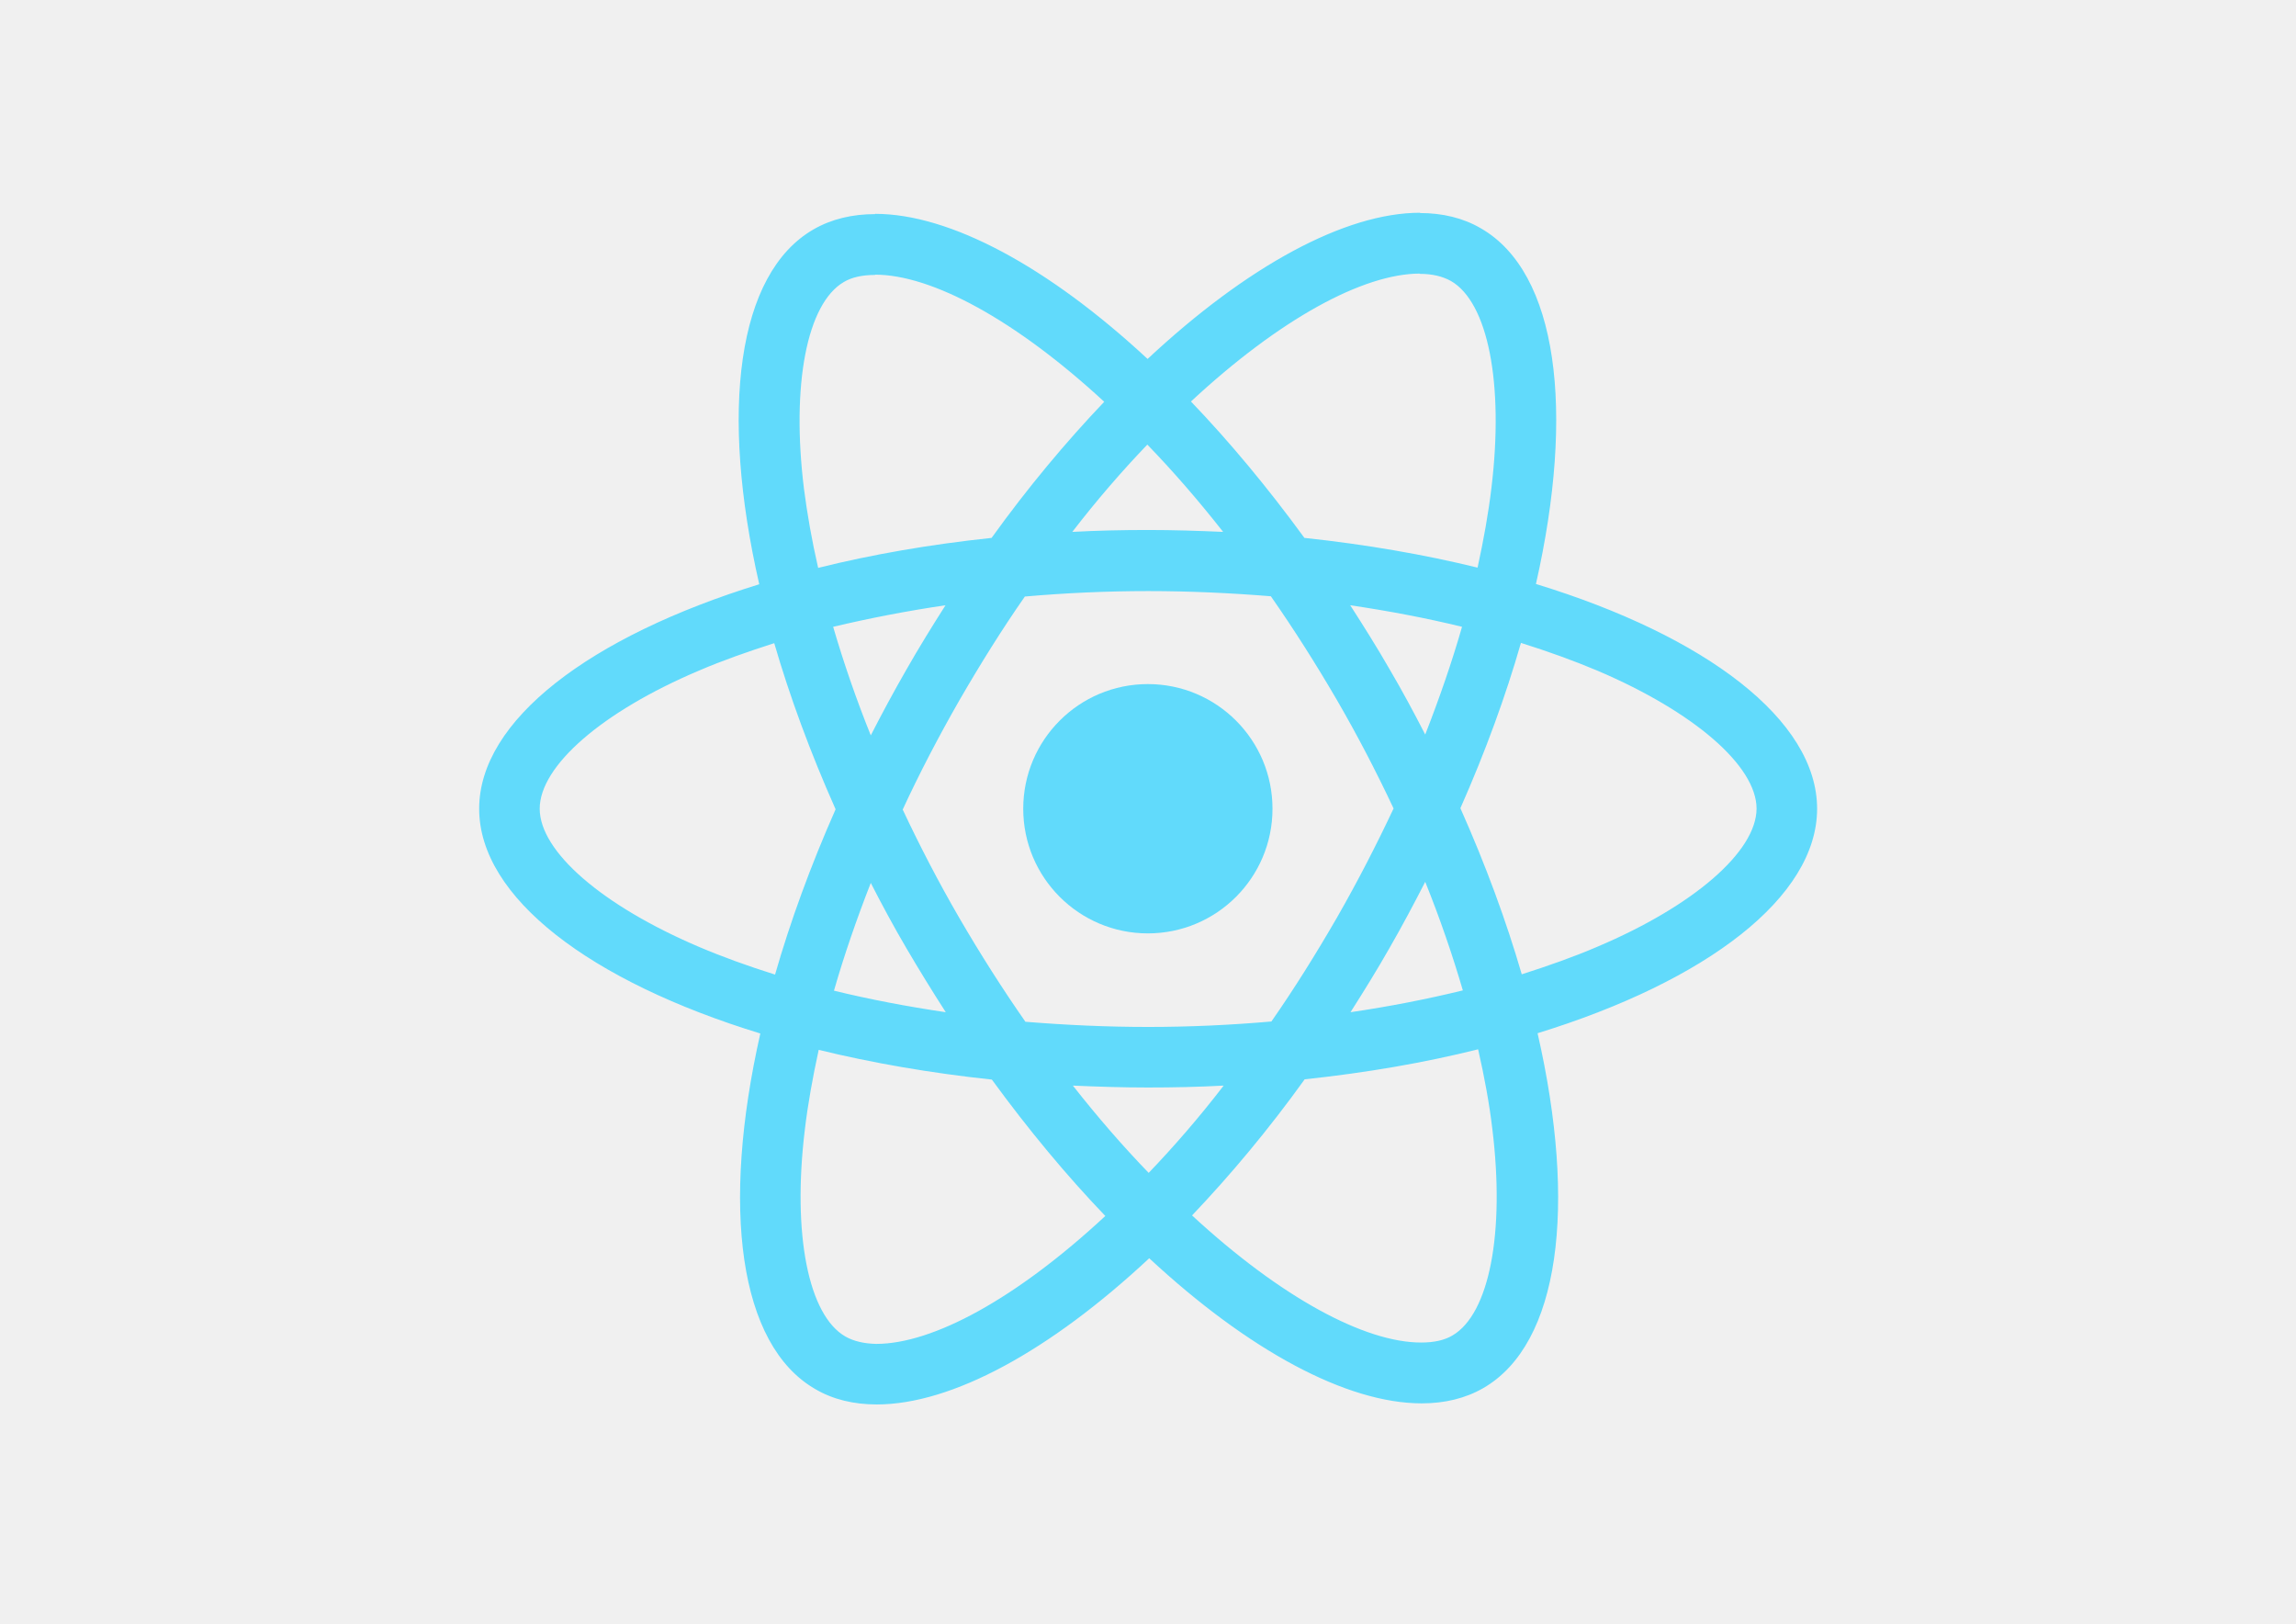
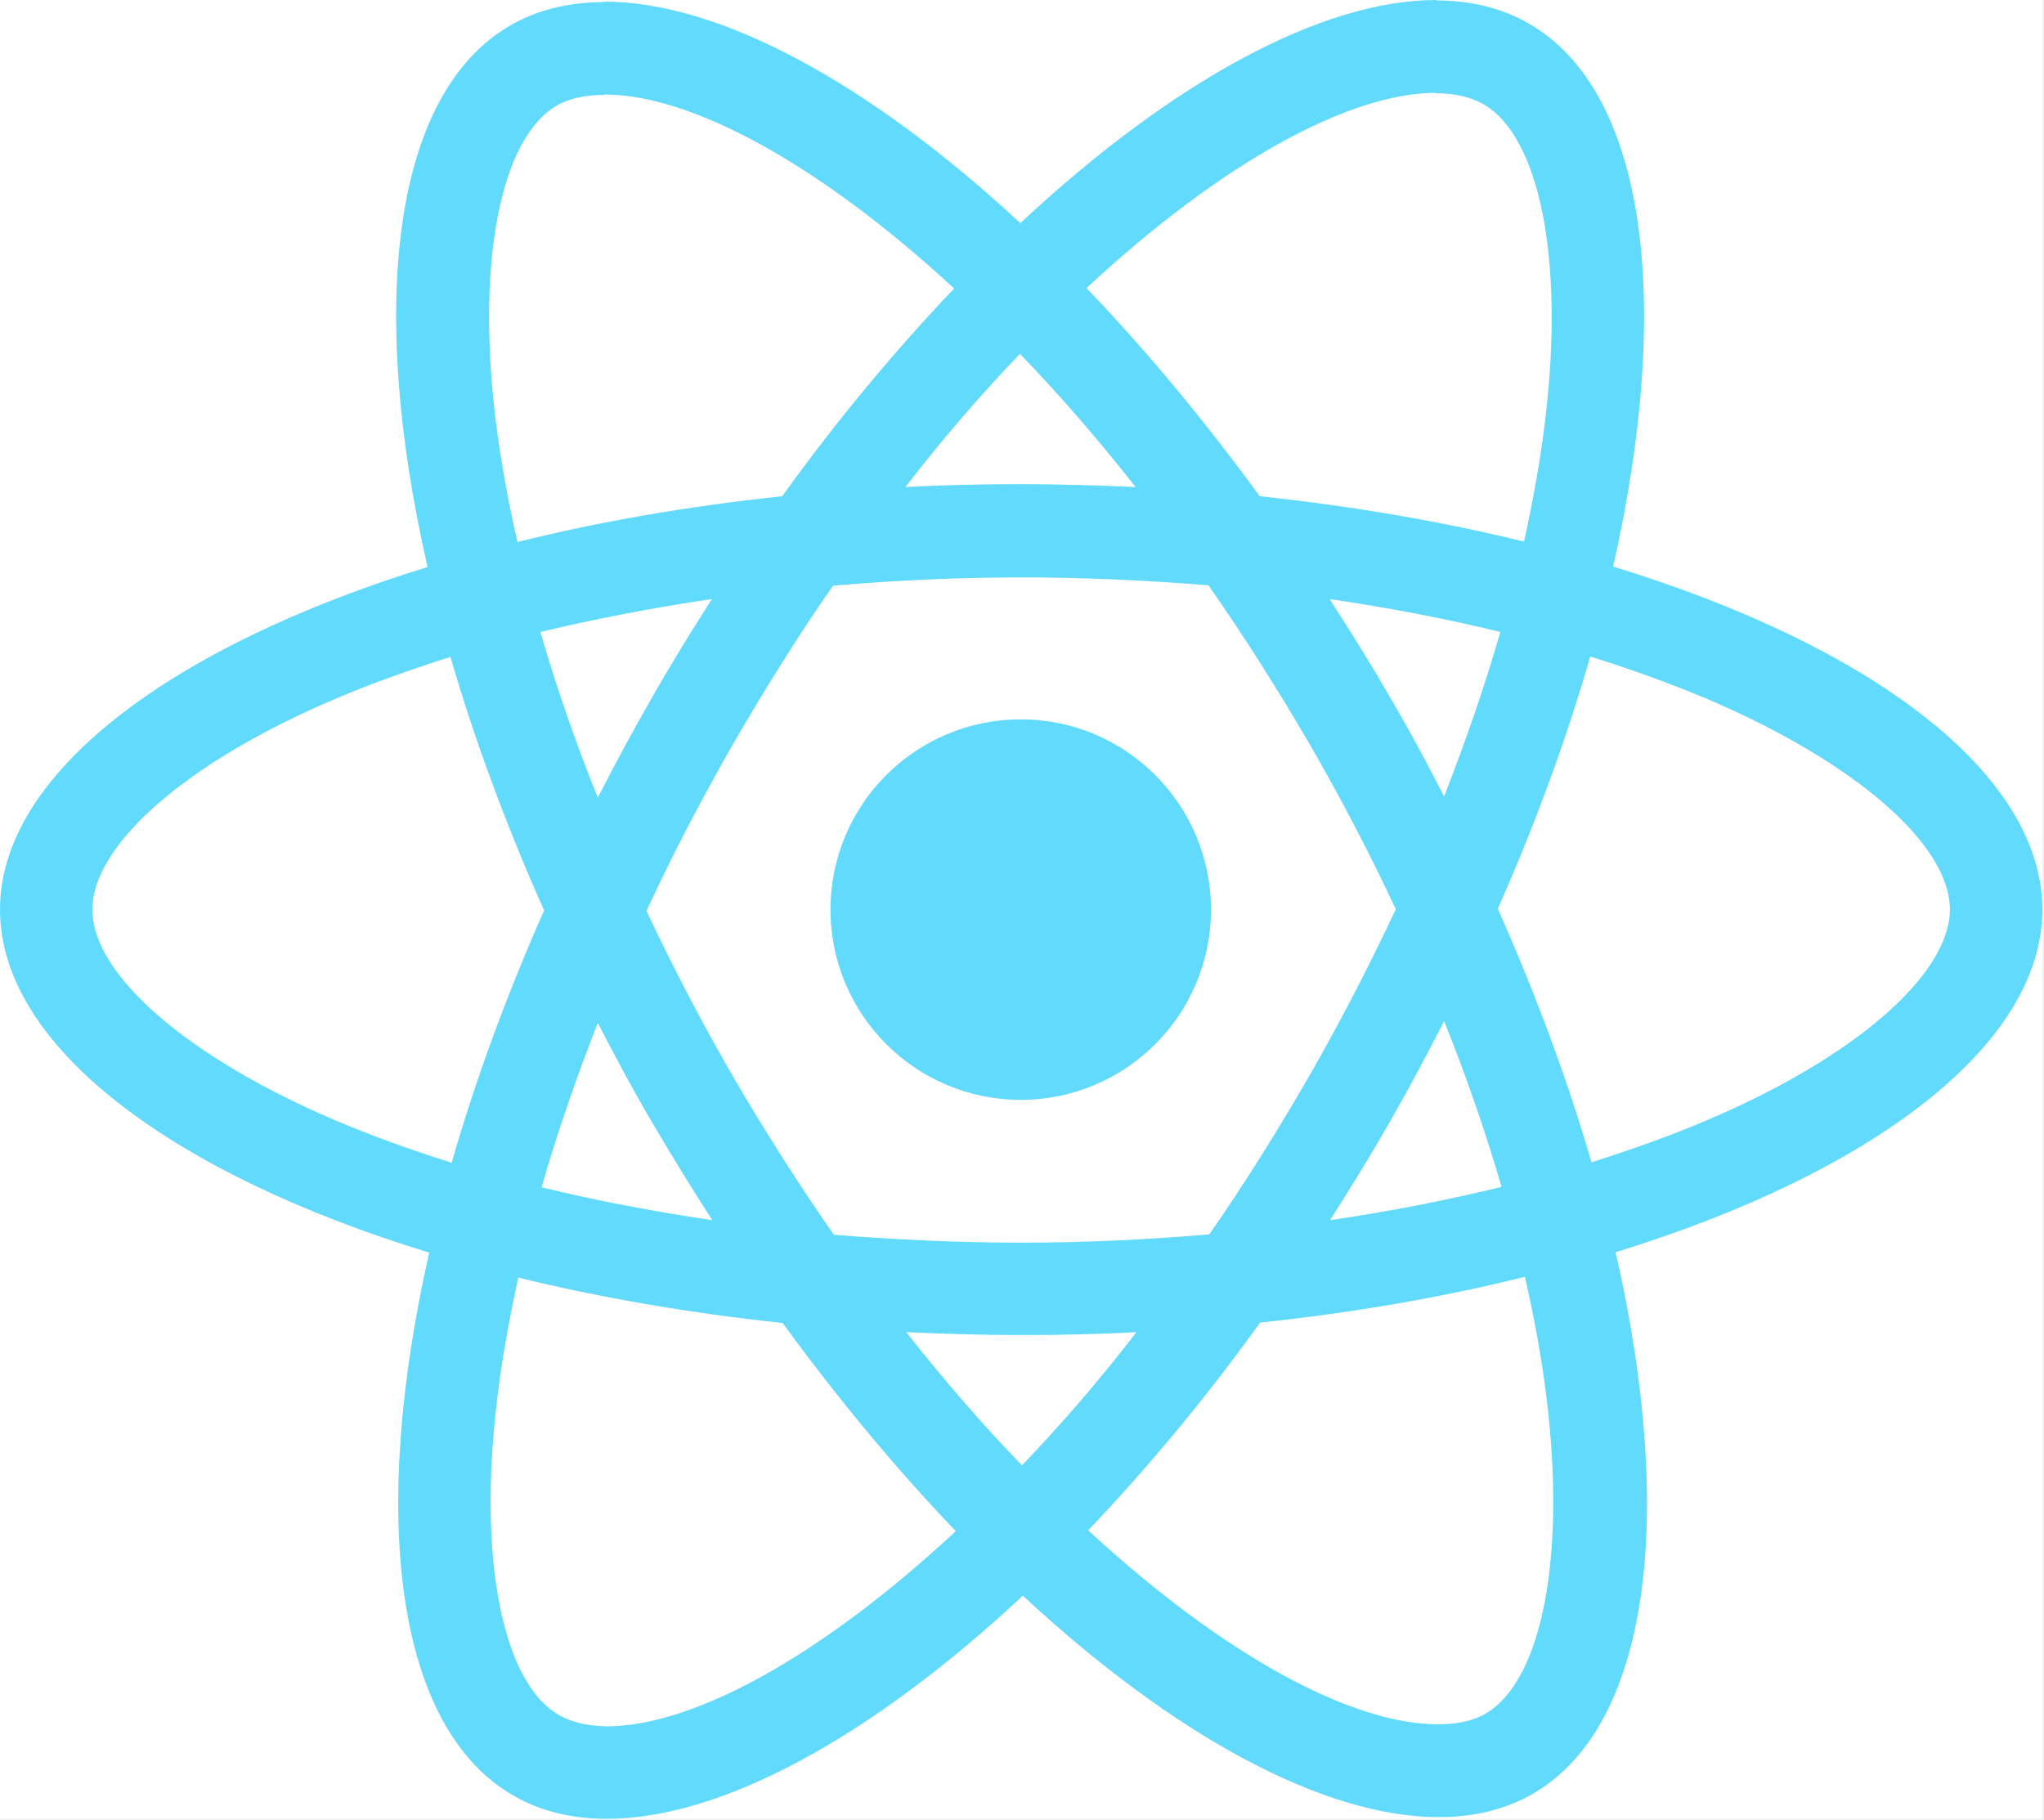
- <svg xmlns="http://www.w3.org/2000/svg" viewBox="0 0 841.9 595.3">
-   <g fill="#61DAFB">
-     <path d="M666.3 296.5c0-32.5-40.7-63.3-103.1-82.4 14.4-63.6 8-114.2-20.2-130.4-6.5-3.8-14.1-5.6-22.4-5.6v22.3c4.6 0 8.3.9 11.4 2.6 13.6 7.8 19.5 37.5 14.9 75.7-1.1 9.4-2.9 19.3-5.1 29.4-19.6-4.8-41-8.5-63.5-10.9-13.5-18.5-27.5-35.3-41.6-50 32.6-30.3 63.2-46.9 84-46.9V78c-27.5 0-63.5 19.6-99.9 53.6-36.4-33.8-72.4-53.2-99.9-53.2v22.3c20.7 0 51.4 16.5 84 46.6-14 14.7-28 31.4-41.3 49.9-22.6 2.4-44 6.1-63.6 11-2.3-10-4-19.7-5.2-29-4.7-38.2 1.1-67.9 14.6-75.8 3-1.8 6.9-2.6 11.5-2.6V78.5c-8.4 0-16 1.8-22.6 5.6-28.1 16.2-34.4 66.7-19.9 130.1-62.2 19.2-102.7 49.9-102.7 82.3 0 32.5 40.7 63.3 103.1 82.4-14.4 63.6-8 114.2 20.2 130.4 6.5 3.8 14.1 5.6 22.5 5.6 27.5 0 63.5-19.6 99.9-53.6 36.4 33.8 72.4 53.2 99.9 53.2 8.4 0 16-1.8 22.6-5.6 28.1-16.2 34.4-66.7 19.9-130.1 62-19.1 102.5-49.9 102.5-82.3zm-130.2-66.7c-3.7 12.9-8.3 26.2-13.5 39.5-4.1-8-8.4-16-13.1-24-4.6-8-9.5-15.8-14.4-23.4 14.2 2.1 27.9 4.7 41 7.9zm-45.8 106.5c-7.8 13.5-15.8 26.3-24.1 38.2-14.9 1.3-30 2-45.2 2-15.1 0-30.2-.7-45-1.9-8.3-11.9-16.4-24.6-24.2-38-7.6-13.1-14.5-26.4-20.8-39.8 6.2-13.4 13.2-26.8 20.7-39.9 7.8-13.5 15.8-26.3 24.1-38.2 14.9-1.3 30-2 45.2-2 15.1 0 30.2.7 45 1.9 8.3 11.9 16.4 24.6 24.2 38 7.6 13.1 14.5 26.4 20.8 39.8-6.3 13.4-13.2 26.8-20.7 39.9zm32.3-13c5.4 13.4 10 26.8 13.8 39.8-13.1 3.2-26.9 5.9-41.2 8 4.9-7.7 9.8-15.6 14.4-23.7 4.6-8 8.9-16.1 13-24.1zM421.2 430c-9.3-9.6-18.6-20.3-27.8-32 9 .4 18.2.7 27.5.7 9.4 0 18.7-.2 27.8-.7-9 11.7-18.3 22.4-27.5 32zm-74.4-58.9c-14.2-2.1-27.9-4.7-41-7.9 3.7-12.9 8.3-26.2 13.5-39.5 4.1 8 8.4 16 13.1 24 4.7 8 9.5 15.8 14.4 23.4zM420.7 163c9.3 9.6 18.6 20.3 27.8 32-9-.4-18.2-.7-27.5-.7-9.4 0-18.7.2-27.8.7 9-11.7 18.3-22.4 27.5-32zm-74 58.9c-4.9 7.7-9.8 15.6-14.4 23.7-4.6 8-8.9 16-13 24-5.4-13.4-10-26.8-13.8-39.8 13.1-3.1 26.9-5.8 41.2-7.9zm-90.5 125.2c-35.4-15.1-58.3-34.9-58.3-50.6 0-15.7 22.9-35.6 58.3-50.6 8.6-3.7 18-7 27.7-10.1 5.7 19.6 13.2 40 22.5 60.9-9.2 20.8-16.6 41.1-22.2 60.6-9.9-3.1-19.3-6.5-28-10.2zM310 490c-13.6-7.8-19.5-37.5-14.9-75.7 1.1-9.4 2.9-19.3 5.1-29.4 19.6 4.8 41 8.5 63.5 10.9 13.5 18.5 27.5 35.3 41.6 50-32.6 30.3-63.2 46.9-84 46.9-4.5-.1-8.3-1-11.3-2.7zm237.2-76.2c4.7 38.2-1.1 67.9-14.6 75.8-3 1.8-6.9 2.6-11.5 2.6-20.7 0-51.4-16.5-84-46.6 14-14.7 28-31.4 41.3-49.9 22.6-2.4 44-6.1 63.6-11 2.3 10.1 4.1 19.8 5.2 29.1zm38.5-66.7c-8.6 3.7-18 7-27.7 10.1-5.7-19.6-13.2-40-22.5-60.9 9.2-20.8 16.6-41.1 22.2-60.6 9.9 3.1 19.3 6.5 28.1 10.2 35.4 15.1 58.3 34.9 58.3 50.6-.1 15.7-23 35.6-58.4 50.6zM320.8 78.4z" />
-     <circle cx="420.9" cy="296.5" r="45.7" />
-     <path d="M520.5 78.1z" />
+ <svg xmlns="http://www.w3.org/2000/svg" width="491" height="437" viewBox="0 0 491 437" fill="none">
+   <g clip-path="url(#clip0_12_35)">
+     <rect width="490.6" height="436.9" fill="white" />
+     <path d="M490.6 218.5C490.6 186 449.9 155.2 387.5 136.1C401.9 72.5 395.5 21.9 367.3 5.7C360.8 1.9 353.2 0.1 344.9 0.1V22.4C349.5 22.4 353.2 23.3 356.3 25C369.9 32.8 375.8 62.5 371.2 100.7C370.1 110.1 368.3 120 366.1 130.1C346.5 125.3 325.1 121.6 302.6 119.2C289.1 100.7 275.1 83.9 261 69.2C293.6 38.9 324.2 22.3 345 22.3V0C317.5 0 281.5 19.6 245.1 53.6C208.7 19.8 172.7 0.4 145.2 0.4V22.7C165.9 22.7 196.6 39.2 229.2 69.3C215.2 84 201.2 100.7 187.9 119.2C165.3 121.6 143.9 125.3 124.3 130.2C122 120.2 120.3 110.5 119.1 101.2C114.4 63 120.2 33.3 133.7 25.4C136.7 23.6 140.6 22.8 145.2 22.8V0.5C136.8 0.5 129.2 2.3 122.6 6.1C94.5 22.3 88.2 72.8 102.7 136.2C40.5 155.4 0 186.1 0 218.5C0 251 40.7 281.8 103.1 300.9C88.7 364.5 95.1 415.1 123.3 431.3C129.8 435.1 137.4 436.9 145.8 436.9C173.3 436.9 209.3 417.3 245.7 383.3C282.1 417.1 318.1 436.5 345.6 436.5C354 436.5 361.6 434.7 368.2 430.9C396.3 414.7 402.6 364.2 388.1 300.8C450.1 281.7 490.6 250.9 490.6 218.5ZM360.4 151.8C356.7 164.7 352.1 178 346.9 191.3C342.8 183.3 338.5 175.3 333.8 167.3C329.2 159.3 324.3 151.5 319.4 143.9C333.6 146 347.3 148.6 360.4 151.8ZM314.6 258.3C306.8 271.8 298.8 284.6 290.5 296.5C275.6 297.8 260.5 298.5 245.3 298.5C230.2 298.5 215.1 297.8 200.3 296.6C192 284.7 183.9 272 176.1 258.6C168.5 245.5 161.6 232.2 155.3 218.8C161.5 205.4 168.5 192 176 178.9C183.8 165.4 191.8 152.6 200.1 140.7C215 139.4 230.1 138.7 245.3 138.7C260.4 138.7 275.5 139.4 290.3 140.6C298.6 152.5 306.7 165.2 314.5 178.6C322.1 191.7 329 205 335.3 218.4C329 231.8 322.1 245.2 314.6 258.3ZM346.9 245.3C352.3 258.7 356.9 272.1 360.7 285.1C347.6 288.3 333.8 291 319.5 293.1C324.4 285.4 329.3 277.5 333.9 269.4C338.5 261.4 342.8 253.3 346.9 245.3ZM245.5 352C236.2 342.4 226.9 331.7 217.7 320C226.7 320.4 235.9 320.7 245.2 320.7C254.6 320.7 263.9 320.5 273 320C264 331.7 254.7 342.4 245.5 352ZM171.1 293.1C156.9 291 143.2 288.4 130.1 285.2C133.8 272.3 138.4 259 143.6 245.7C147.7 253.7 152 261.7 156.7 269.7C161.4 277.7 166.2 285.5 171.1 293.1ZM245 85C254.3 94.6 263.6 105.3 272.8 117C263.8 116.6 254.6 116.3 245.3 116.3C235.9 116.3 226.6 116.5 217.5 117C226.5 105.3 235.8 94.6 245 85ZM171 143.9C166.1 151.6 161.2 159.5 156.6 167.6C152 175.6 147.7 183.6 143.6 191.6C138.2 178.2 133.6 164.8 129.8 151.8C142.9 148.7 156.7 146 171 143.9ZM80.5 269.1C45.1 254 22.2 234.2 22.2 218.5C22.2 202.8 45.1 182.9 80.5 167.9C89.1 164.2 98.5 160.9 108.2 157.8C113.9 177.4 121.4 197.8 130.7 218.7C121.5 239.5 114.1 259.8 108.5 279.3C98.6 276.2 89.2 272.8 80.5 269.1ZM134.3 412C120.7 404.2 114.8 374.5 119.4 336.3C120.5 326.9 122.3 317 124.5 306.9C144.1 311.7 165.5 315.4 188 317.8C201.5 336.3 215.5 353.1 229.6 367.8C197 398.1 166.4 414.7 145.6 414.7C141.1 414.6 137.3 413.7 134.3 412ZM371.5 335.8C376.2 374 370.4 403.7 356.9 411.6C353.9 413.4 350 414.2 345.4 414.2C324.7 414.2 294 397.7 261.4 367.6C275.4 352.9 289.4 336.2 302.7 317.7C325.3 315.3 346.7 311.6 366.3 306.7C368.6 316.8 370.4 326.5 371.5 335.8ZM410 269.1C401.4 272.8 392 276.1 382.3 279.2C376.6 259.6 369.1 239.2 359.8 218.3C369 197.5 376.4 177.2 382 157.7C391.9 160.8 401.3 164.2 410.1 167.9C445.5 183 468.4 202.8 468.4 218.5C468.3 234.2 445.4 254.1 410 269.1Z" fill="#61DAFB" />
+     <path d="M245.2 264.2C270.439 264.2 290.9 243.739 290.9 218.5C290.9 193.261 270.439 172.8 245.2 172.8C219.961 172.8 199.5 193.261 199.5 218.5C199.5 243.739 219.961 264.2 245.2 264.2Z" fill="#61DAFB" />
  </g>
+   <defs>
+     <clipPath id="clip0_12_35">
+       <rect width="490.6" height="436.9" fill="white" />
+     </clipPath>
+   </defs>
</svg>
